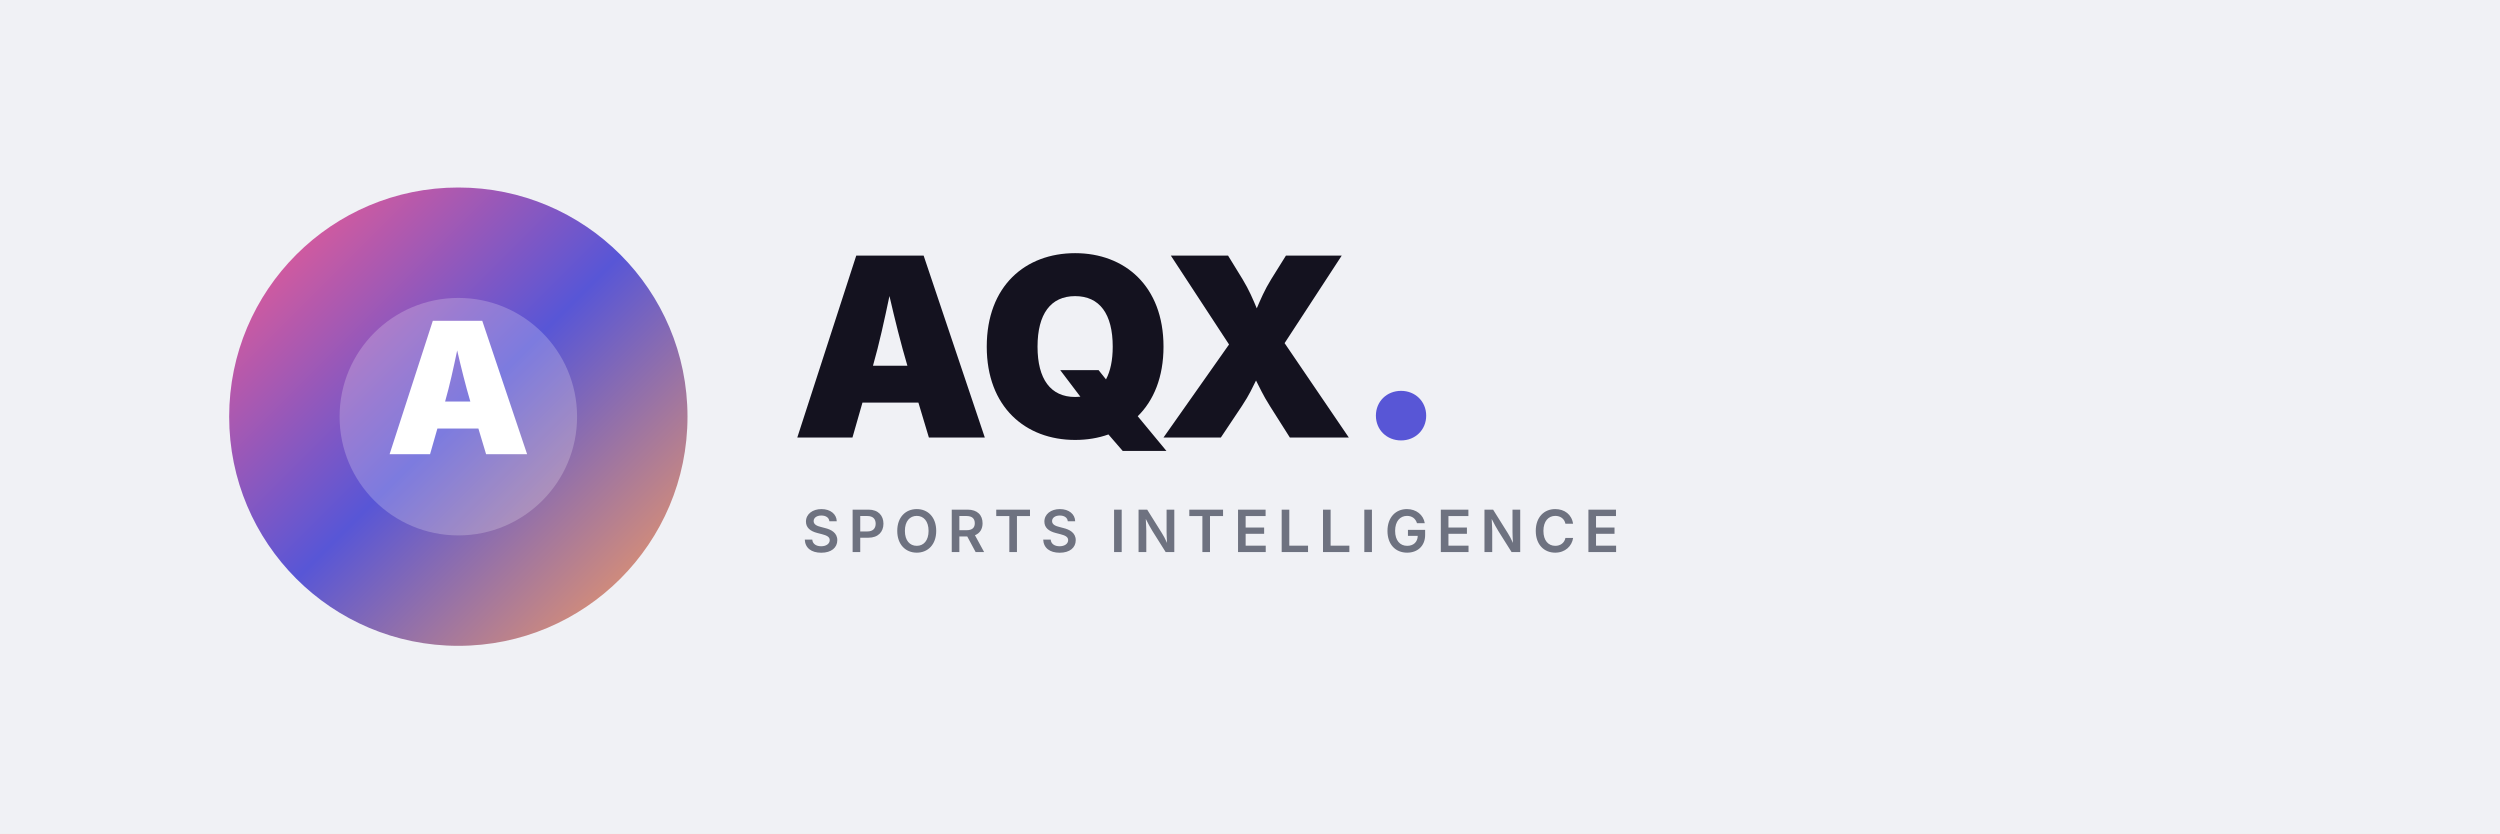
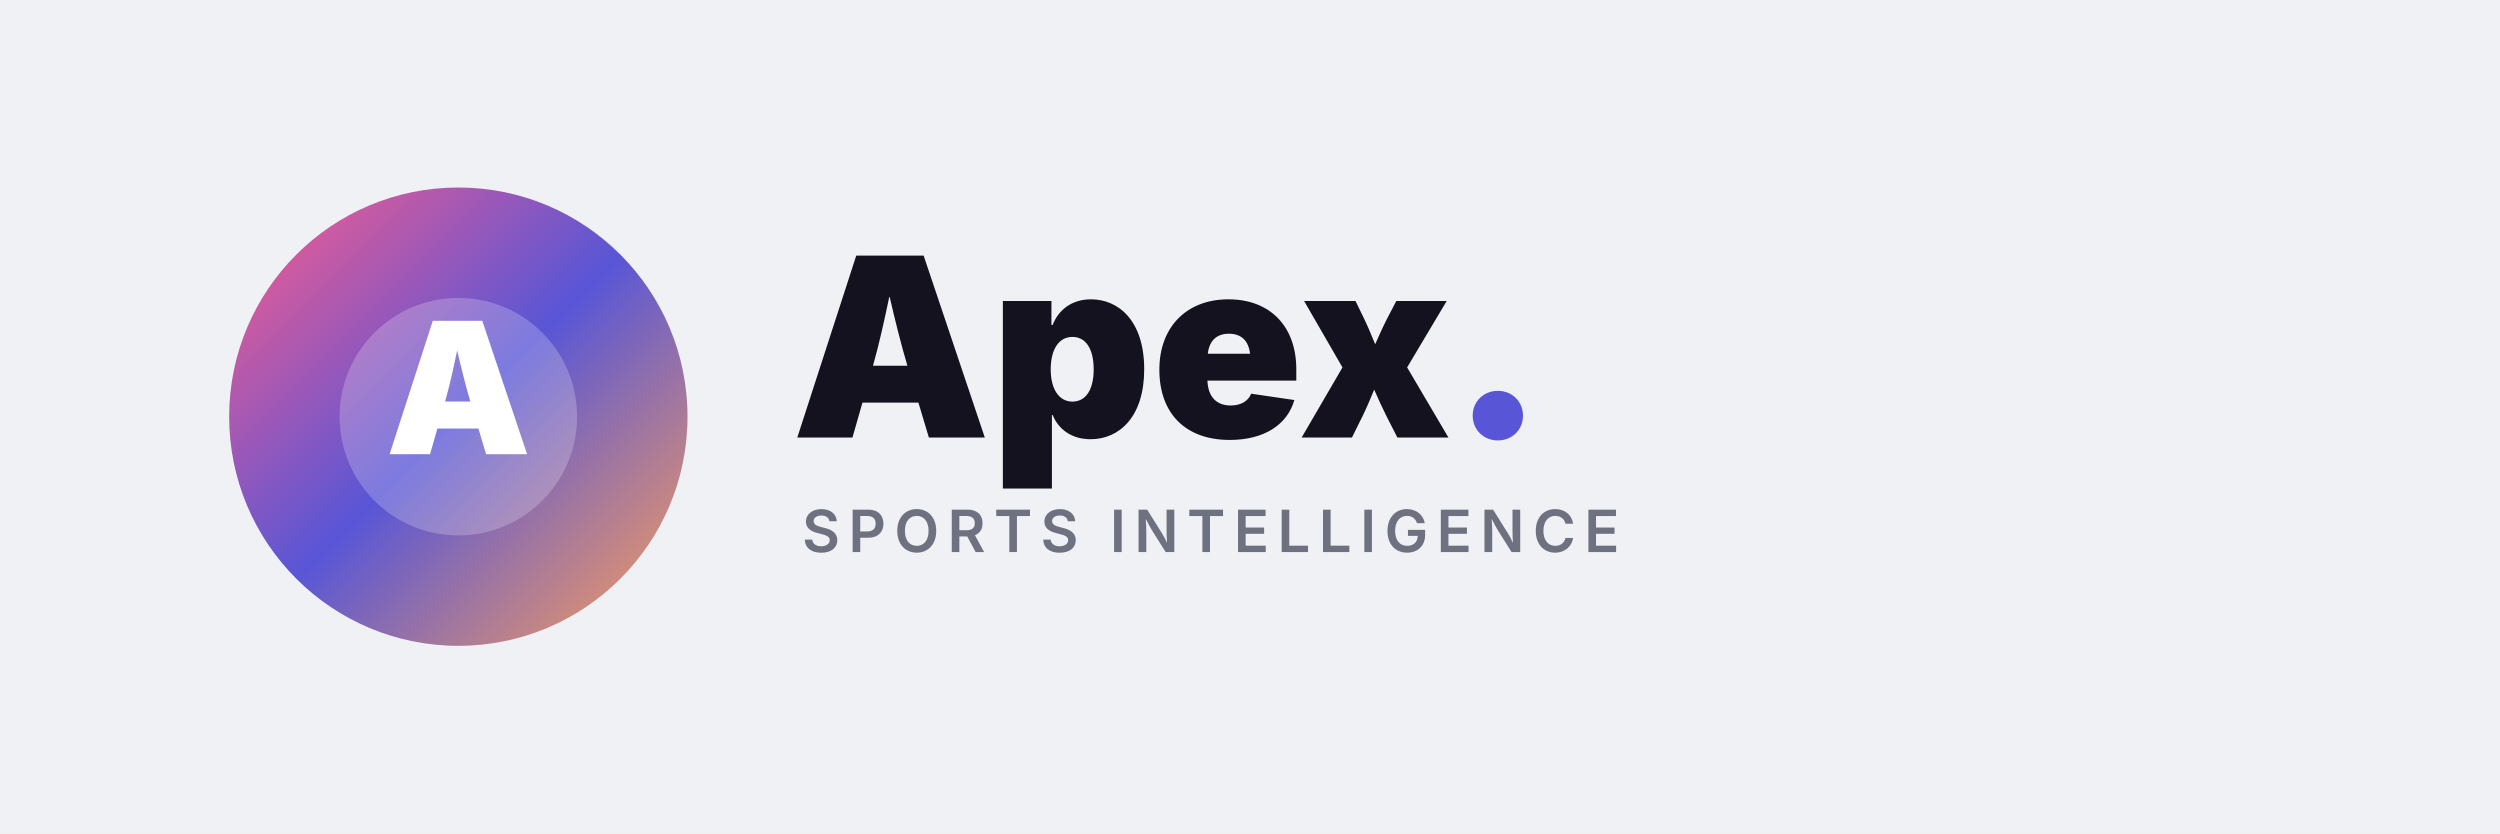
- <svg xmlns="http://www.w3.org/2000/svg" width="1200" height="400" viewBox="0 0 1200 400" role="img" aria-label="AQX logo lockup">
+ <svg xmlns="http://www.w3.org/2000/svg" width="1200" height="400" viewBox="0 0 1200 400" role="img" aria-label="Apex logo lockup">
  <defs>
    <linearGradient id="g" x1="0%" y1="0%" x2="100%" y2="100%">
      <stop offset="0%" stop-color="#FF5C8A" />
      <stop offset="50%" stop-color="#5856D6" />
      <stop offset="100%" stop-color="#FFA058" />
    </linearGradient>
    <style>
      .wm { font-family: Inter, system-ui, Arial, sans-serif; font-weight: 900; font-size: 120px; fill: #14121F; }
      .dot { fill: #5856D6; }
      .tg { font-family: Inter, system-ui, Arial, sans-serif; font-weight: 600; font-size: 28px; fill: #6E7280; letter-spacing: 4px; }
    </style>
  </defs>
  <rect width="1200" height="400" fill="#F0F1F5" />
  <circle cx="220" cy="200" r="110" fill="url(#g)" />
  <circle cx="220" cy="200" r="57" fill="rgba(255,255,255,0.22)" />
  <text x="220" y="218" text-anchor="middle" font-family="Inter, Arial, sans-serif" font-size="88" font-weight="900" fill="#FFFFFF">A</text>
-   <text x="380" y="210" class="wm">AQX<tspan class="dot">.</tspan>
+   <text x="380" y="210" class="wm">Apex<tspan class="dot">.</tspan>
  </text>
  <text x="385" y="265" class="tg">SPORTS INTELLIGENCE</text>
</svg>
